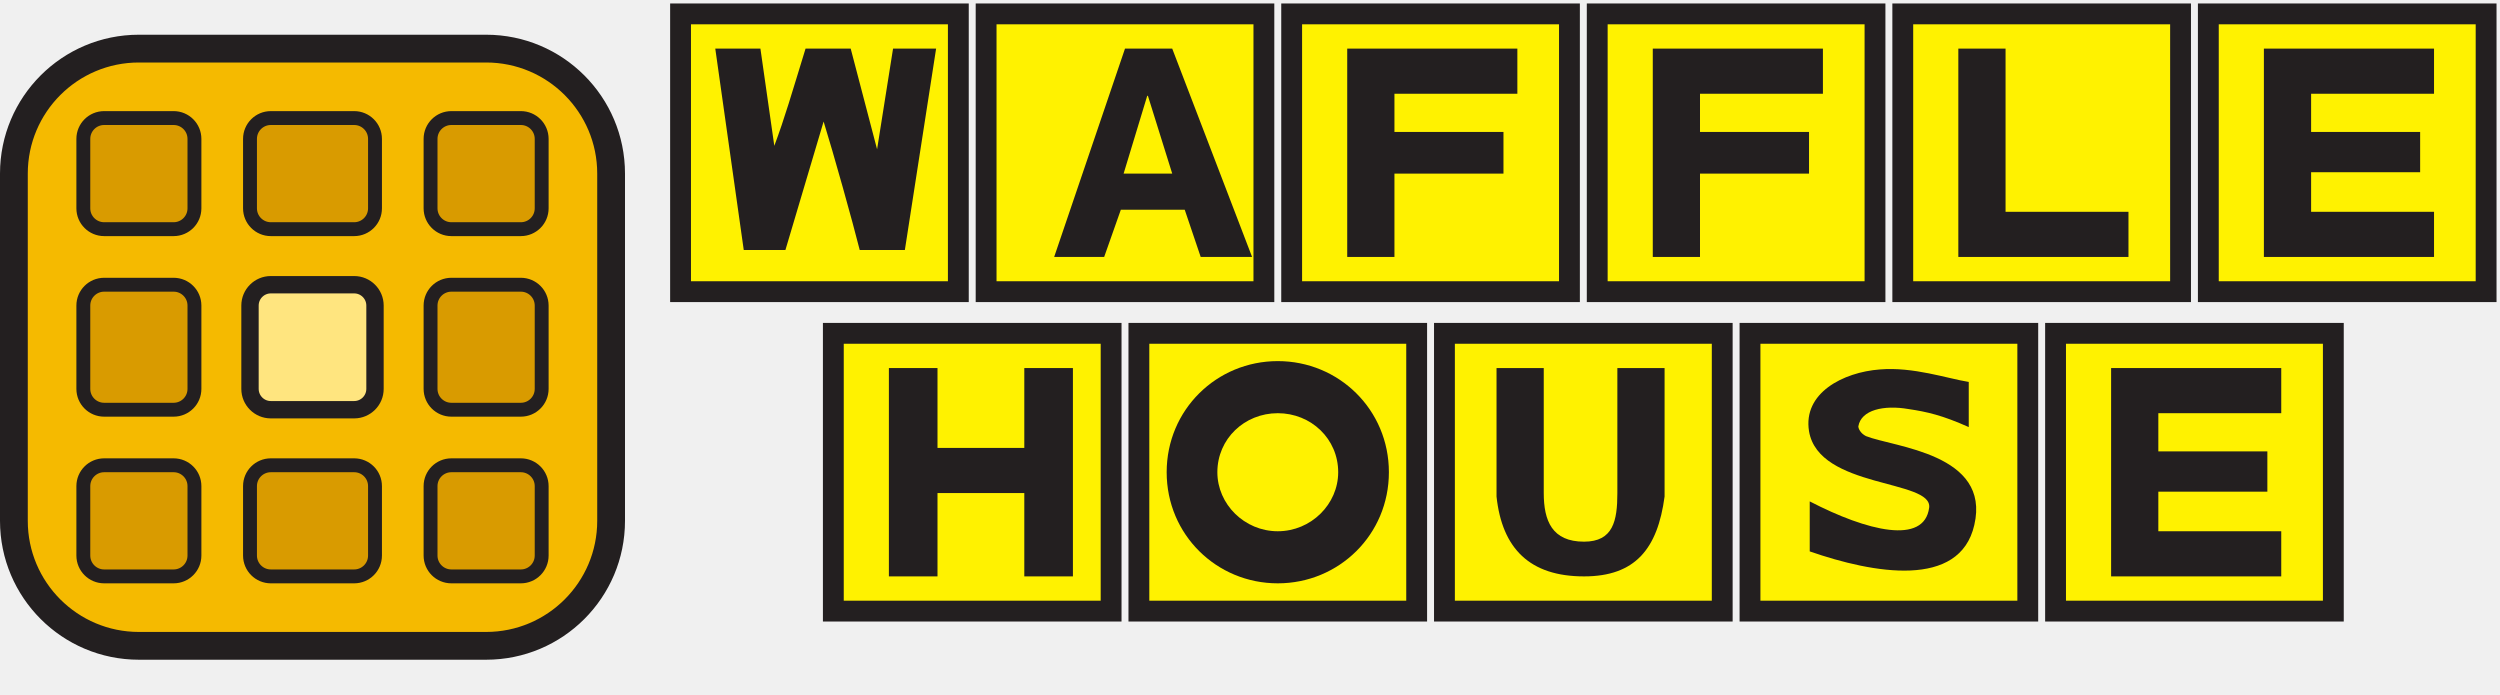
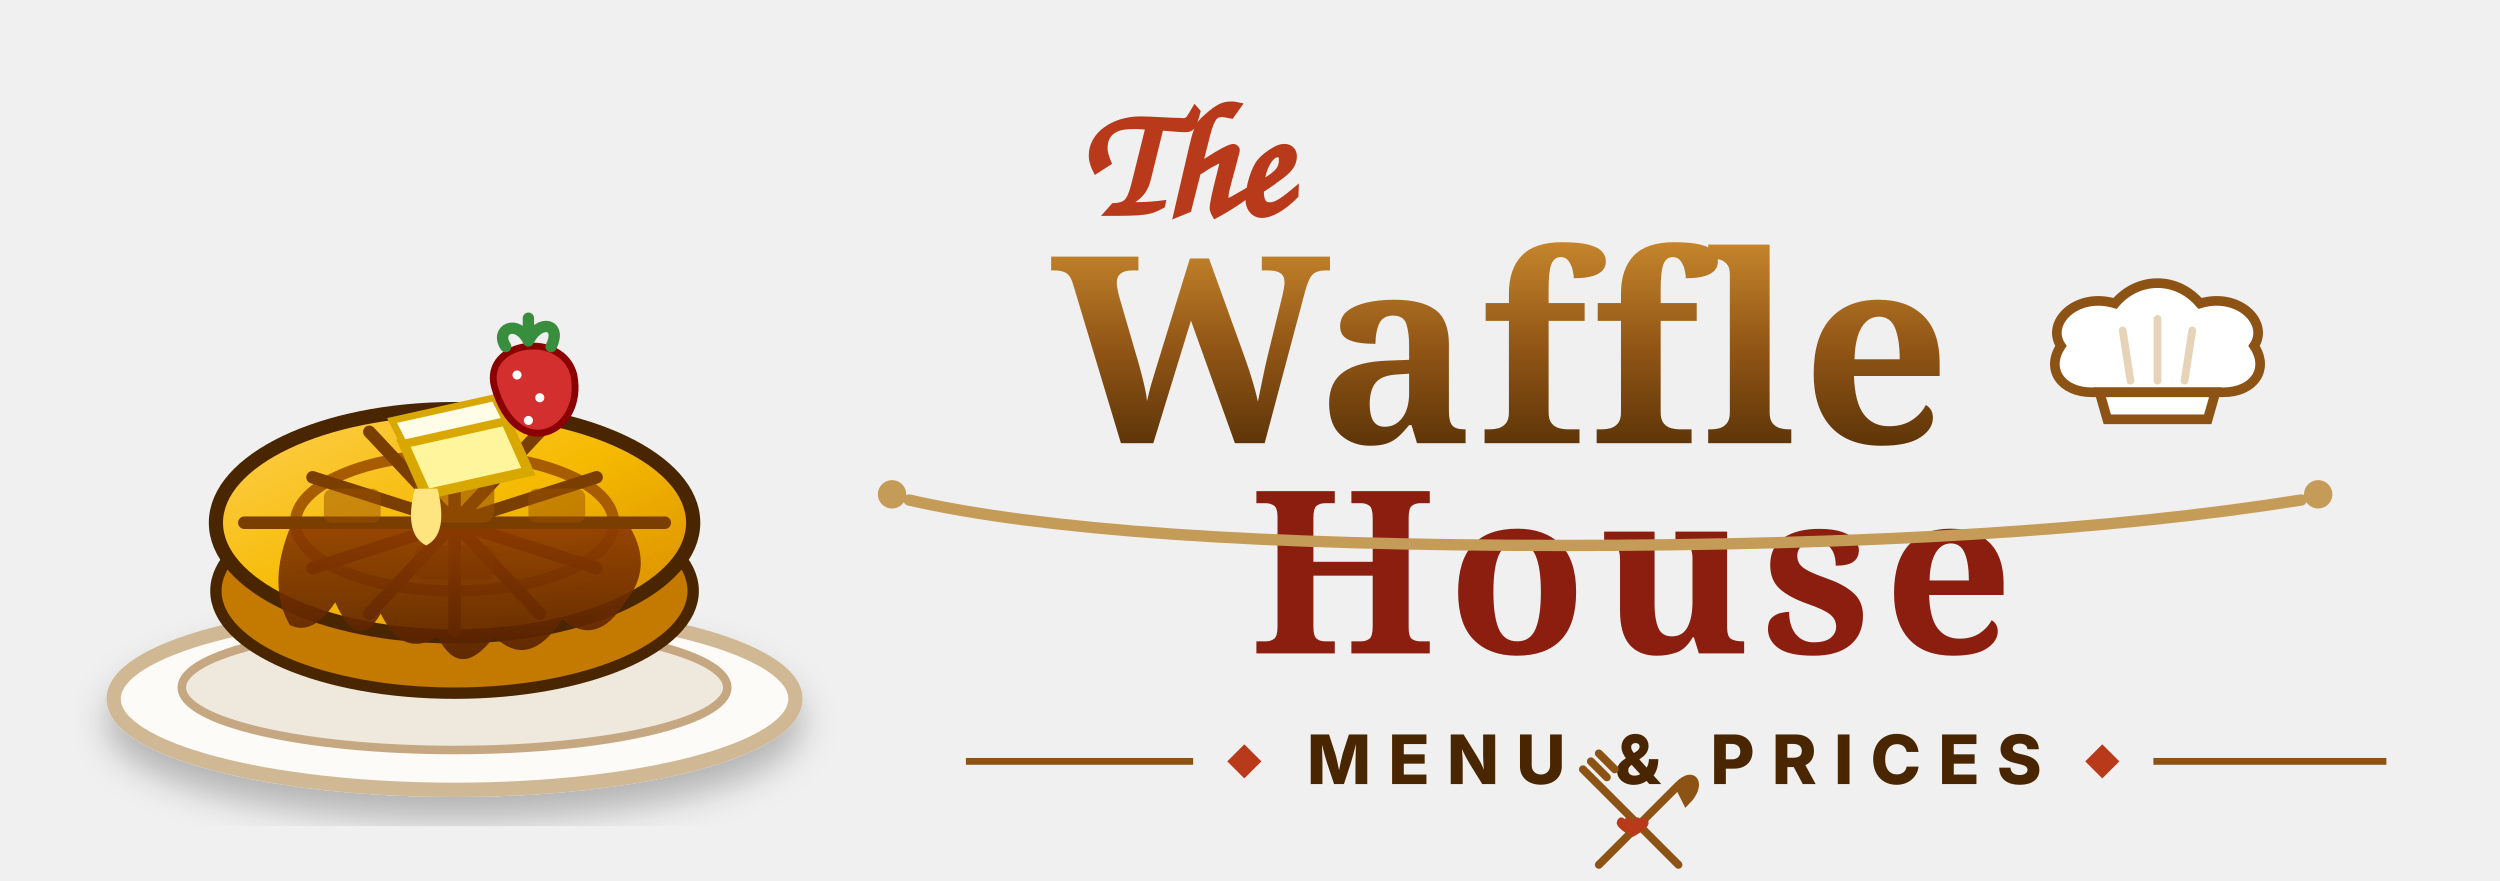
- <svg xmlns="http://www.w3.org/2000/svg" viewBox="0 0 360 100" width="360" height="100" role="img" aria-label="Waffle House">
-   <g transform="translate(0, 5)">
-     <rect x="2" y="2" width="86" height="86" rx="18" fill="#F5BA00" stroke="#231F20" stroke-width="4" />
-     <rect x="12" y="12" width="16" height="16" rx="3" fill="#D99B00" stroke="#231F20" stroke-width="2" />
-     <rect x="36" y="12" width="18" height="16" rx="3" fill="#D99B00" stroke="#231F20" stroke-width="2" />
-     <rect x="62" y="12" width="16" height="16" rx="3" fill="#D99B00" stroke="#231F20" stroke-width="2" />
-     <rect x="12" y="36" width="16" height="18" rx="3" fill="#D99B00" stroke="#231F20" stroke-width="2" />
-     <rect x="36" y="36" width="18" height="18" rx="3" fill="#FFE57F" stroke="#231F20" stroke-width="2.5" />
-     <rect x="62" y="36" width="16" height="18" rx="3" fill="#D99B00" stroke="#231F20" stroke-width="2" />
-     <rect x="12" y="62" width="16" height="16" rx="3" fill="#D99B00" stroke="#231F20" stroke-width="2" />
-     <rect x="36" y="62" width="18" height="16" rx="3" fill="#D99B00" stroke="#231F20" stroke-width="2" />
-     <rect x="62" y="62" width="16" height="16" rx="3" fill="#D99B00" stroke="#231F20" stroke-width="2" />
+ <svg xmlns="http://www.w3.org/2000/svg" viewBox="0 0 440 155" width="440" height="155" role="img" aria-label="The Waffle House Menu">
+   <defs>
+     <linearGradient id="waffleGrad" x1="0%" y1="0%" x2="100%" y2="100%">
+       <stop offset="0%" stop-color="#FFD054" />
+       <stop offset="50%" stop-color="#F5BA00" />
+       <stop offset="100%" stop-color="#D68700" />
+     </linearGradient>
+     <linearGradient id="syrupGrad" x1="0%" y1="0%" x2="0%" y2="100%">
+       <stop offset="0%" stop-color="#8B3A00" />
+       <stop offset="100%" stop-color="#542000" />
+     </linearGradient>
+     <linearGradient id="goldTextGrad" x1="0%" y1="0%" x2="0%" y2="100%">
+       <stop offset="0%" stop-color="#C5852C" />
+       <stop offset="50%" stop-color="#935716" />
+       <stop offset="100%" stop-color="#5E3508" />
+     </linearGradient>
+     <filter id="plateShadow" x="-10%" y="-10%" width="130%" height="130%">
+       <feDropShadow dx="0" dy="4" stdDeviation="3" flood-opacity="0.25" />
+     </filter>
+   </defs>
+   <g transform="translate(15, 18)">
+     <ellipse cx="65" cy="105" rx="60" ry="16" fill="#FDFBF7" stroke="#D1B894" stroke-width="2.5" filter="url(#plateShadow)" />
+     <ellipse cx="65" cy="103" rx="48" ry="11" fill="#EFE8DD" stroke="#C5A882" stroke-width="1.5" />
+     <ellipse cx="65" cy="86" rx="42" ry="18" fill="#C47900" stroke="#4A2600" stroke-width="2" />
+     <ellipse cx="65" cy="74" rx="42" ry="20" fill="url(#waffleGrad)" stroke="#4A2600" stroke-width="2.5" />
+     <ellipse cx="65" cy="74" rx="28" ry="12" fill="none" stroke="#A85C00" stroke-width="2" />
+     <path d="M40,66 L90,82 M40,82 L90,66 M28,74 L102,74 M65,55 L65,93 M50,58 L80,90 M80,58 L50,90" stroke="#7A3E00" stroke-width="2.2" stroke-linecap="round" />
+     <rect x="58" y="66" width="14" height="8" rx="2" fill="#995000" opacity="0.6" />
+     <rect x="42" y="68" width="10" height="6" rx="1.5" fill="#995000" opacity="0.5" />
+     <rect x="78" y="68" width="10" height="6" rx="1.5" fill="#995000" opacity="0.5" />
+     <rect x="58" y="58" width="14" height="6" rx="1.5" fill="#995000" opacity="0.5" />
+     <rect x="58" y="78" width="14" height="6" rx="1.5" fill="#995000" opacity="0.5" />
+     <path d="M36,75 Q32,85 36,92 Q40,94 44,88 Q48,97 52,90 Q56,98 62,94 Q66,102 72,94 Q78,100 84,91 Q90,96 95,88 Q100,82 96,75" fill="url(#syrupGrad)" opacity="0.9" />
+     <polygon points="56,60 74,56 78,65 60,69" fill="#FFF59D" stroke="#D9A800" stroke-width="1.8" />
+     <polygon points="56,60 74,56 72,52 54,56" fill="#FFFDE7" stroke="#D9A800" stroke-width="1.2" />
+     <path d="M58,68 Q56,76 60,78 Q64,76 62,68 Z" fill="#FFE57F" />
+     <path d="M72,50 C70,42 84,40 86,48 C88,58 76,64 72,50 Z" fill="#D32F2F" stroke="#8B0000" stroke-width="1.2" />
+     <circle cx="76" cy="48" r="0.8" fill="#FFF" />
+     <circle cx="80" cy="52" r="0.8" fill="#FFF" />
+     <circle cx="78" cy="56" r="0.8" fill="#FFF" />
+     <path d="M78,42 C76,38 72,40 74,43 M78,42 C80,38 84,39 82,43 M78,42 L78,38" stroke="#388E3C" stroke-width="2" fill="none" stroke-linecap="round" />
  </g>
-   <g transform="translate(98, 0)">
-     <rect x="0" y="2" width="40" height="40" fill="#FFF200" stroke="#231F20" stroke-width="3" />
-     <path fill="#231F20" d="M5,7h6.5l2,14c1.5-4 2.5-7.5 4.5-14h6.5l3.8,14.5l2.3-14.5h6.2l-4.5,29h-6.5c-1-4-3.8-14-5.2-18.5l-5.5,18.5h-6L5,7z" />
-     <rect x="44" y="2" width="40" height="40" fill="#FFF200" stroke="#231F20" stroke-width="3" />
-     <path fill="#231F20" d="M64,7h6.8l11.5,30h-7.4l-2.3-6.8h-9.2l-2.4,6.8h-7.2L64,7z M63.8,25h7l-3.5-11.2h-0.1L63.8,25z" />
-     <rect x="88" y="2" width="40" height="40" fill="#FFF200" stroke="#231F20" stroke-width="3" />
-     <path fill="#231F20" d="M96,7h24.5v6.5h-17.7v5.5h15.7v6h-15.7v12h-6.8V7z" />
-     <rect x="132" y="2" width="40" height="40" fill="#FFF200" stroke="#231F20" stroke-width="3" />
-     <path fill="#231F20" d="M140,7h24.5v6.5h-17.7v5.5h15.7v6h-15.7v12h-6.8V7z" />
-     <rect x="176" y="2" width="40" height="40" fill="#FFF200" stroke="#231F20" stroke-width="3" />
-     <path fill="#231F20" d="M184,7h6.8v23.5h17.7v6.5h-24.5V7z" />
-     <rect x="220" y="2" width="40" height="40" fill="#FFF200" stroke="#231F20" stroke-width="3" />
-     <path fill="#231F20" d="M228,7h24.5v6.5h-17.7v5.5h15.7v5.8h-15.7v5.7h17.7v6.5h-24.5V7z" />
-     <rect x="22" y="48" width="40" height="40" fill="#FFF200" stroke="#231F20" stroke-width="3" />
-     <path fill="#231F20" d="M30,53h7v11.5h12.5V53h7v30h-7V71H37v12h-7V53z" />
-     <rect x="66" y="48" width="40" height="40" fill="#FFF200" stroke="#231F20" stroke-width="3" />
-     <path fill="#231F20" d="M70,68c0-9 7.2-16 16-16s16,7 16,16s-7.2,16-16,16S70,77,70,68z M86,76.5c4.8,0,8.7-3.9,8.7-8.5c0-4.8-3.9-8.5-8.7-8.5c-4.8,0-8.7,3.7-8.7,8.5C77.3,72.6,81.2,76.5,86,76.5z" />
-     <rect x="110" y="48" width="40" height="40" fill="#FFF200" stroke="#231F20" stroke-width="3" />
-     <path fill="#231F20" d="M117.5,53h6.8v18c0,4 1.2,7 5.8,7c4.2,0,4.8-3,4.8-7V53h6.8v18.5c-1,7.5-4.2,11.5-11.6,11.5c-7.8,0-11.8-4-12.6-11.5V53z" />
-     <rect x="154" y="48" width="40" height="40" fill="#FFF200" stroke="#231F20" stroke-width="3" />
-     <path fill="#231F20" d="M185.5,55v6.5c-3.8-1.7-6-2.2-8.7-2.6c-3.5-0.6-6.8,0.1-7.2,2.5c0,0.3,0.3,1,1.1,1.4c4,1.6,18,2.5,15.6,12.8c-2.1,9.2-14.5,7-23.7,3.8v-7.2c8.3,4.3,16.5,6.3,17.2,0.9c0.5-4.1-15.9-2.7-17.3-11c-0.9-5.5,4.9-8.5,10.2-8.9C177.5,52.8,182.4,54.5,185.5,55z" />
-     <rect x="198" y="48" width="40" height="40" fill="#FFF200" stroke="#231F20" stroke-width="3" />
-     <path fill="#231F20" d="M206,53h24.5v6.5h-17.7v5.5h15.7v5.8h-15.7v5.7h17.7v6.5h-24.5V53z" />
+   <g transform="translate(155, 0)">
+     <text x="35" y="38" font-family="'Brush Script MT', 'Playfair Display', 'Georgia', cursive, serif" font-size="28" font-style="italic" font-weight="bold" fill="#B83A1B">
+       The
+     </text>
+     <text x="30" y="78" font-family="'Playfair Display', 'Cinzel', 'Georgia', serif" font-size="46" font-weight="900" fill="url(#goldTextGrad)" letter-spacing="1">
+       Waffle
+     </text>
+     <g transform="translate(205, 50) scale(0.68)">
+       <path d="M12,28 C4,28 0,22 4,16 C0,10 8,2 18,5 C24,-2 34,-2 40,5 C50,2 58,10 54,16 C58,22 54,28 46,28 Z" fill="#FFFFFF" stroke="#8C5314" stroke-width="2.5" />
+       <path d="M14,28 L44,28 L42,35 L16,35 Z" fill="#FFFFFF" stroke="#8C5314" stroke-width="2.5" />
+       <line x1="20" y1="12" x2="22" y2="25" stroke="#E6D3B8" stroke-width="2" stroke-linecap="round" />
+       <line x1="29" y1="9" x2="29" y2="25" stroke="#E6D3B8" stroke-width="2" stroke-linecap="round" />
+       <line x1="38" y1="12" x2="36" y2="25" stroke="#E6D3B8" stroke-width="2" stroke-linecap="round" />
+     </g>
+     <text x="65" y="115" font-family="'Playfair Display', 'Cinzel', 'Georgia', serif" font-size="40" font-weight="900" fill="#8B1E0F" letter-spacing="2">
+       House
+     </text>
+     <path d="M5,88 Q40,96 120,96 Q200,96 250,88" fill="none" stroke="#C59B58" stroke-width="2" stroke-linecap="round" />
+     <circle cx="2" cy="87" r="2.5" fill="#C59B58" />
+     <circle cx="253" cy="87" r="2.5" fill="#C59B58" />
+     <g transform="translate(0, 124)">
+       <line x1="15" y1="10" x2="55" y2="10" stroke="#8C5314" stroke-width="1.2" />
+       <polygon points="61,10 64,7 67,10 64,13" fill="#B83A1B" />
+       <text x="75" y="14" font-family="'Inter', 'Arial', sans-serif" font-size="12" font-weight="800" fill="#4A2600" letter-spacing="3">
+         MENU &amp; PRICES
+       </text>
+       <polygon points="212,10 215,7 218,10 215,13" fill="#B83A1B" />
+       <line x1="224" y1="10" x2="265" y2="10" stroke="#8C5314" stroke-width="1.2" />
+       <g transform="translate(132, 17) scale(0.7)">
+         <path d="M-8,-4 L12,16 M-8,-4 L-12,-8 M-6,-6 L-10,-10 M-4,-8 L-8,-12" stroke="#8C5314" stroke-width="2" stroke-linecap="round" />
+         <path d="M12,-4 L-8,16 M12,-4 C16,-8 18,-4 14,0 Z" stroke="#8C5314" stroke-width="2" fill="#8C5314" stroke-linecap="round" />
+         <path d="M2,5 C2,3 0,1 -2,3 C-4,1 -6,3 -6,5 C-6,8 2,12 2,12 C2,12 10,8 10,5 C10,3 8,1 6,3 C4,1 2,3 2,5 Z" fill="#B83A1B" transform="scale(0.5) translate(-1, 6)" />
+       </g>
+     </g>
  </g>
</svg>
